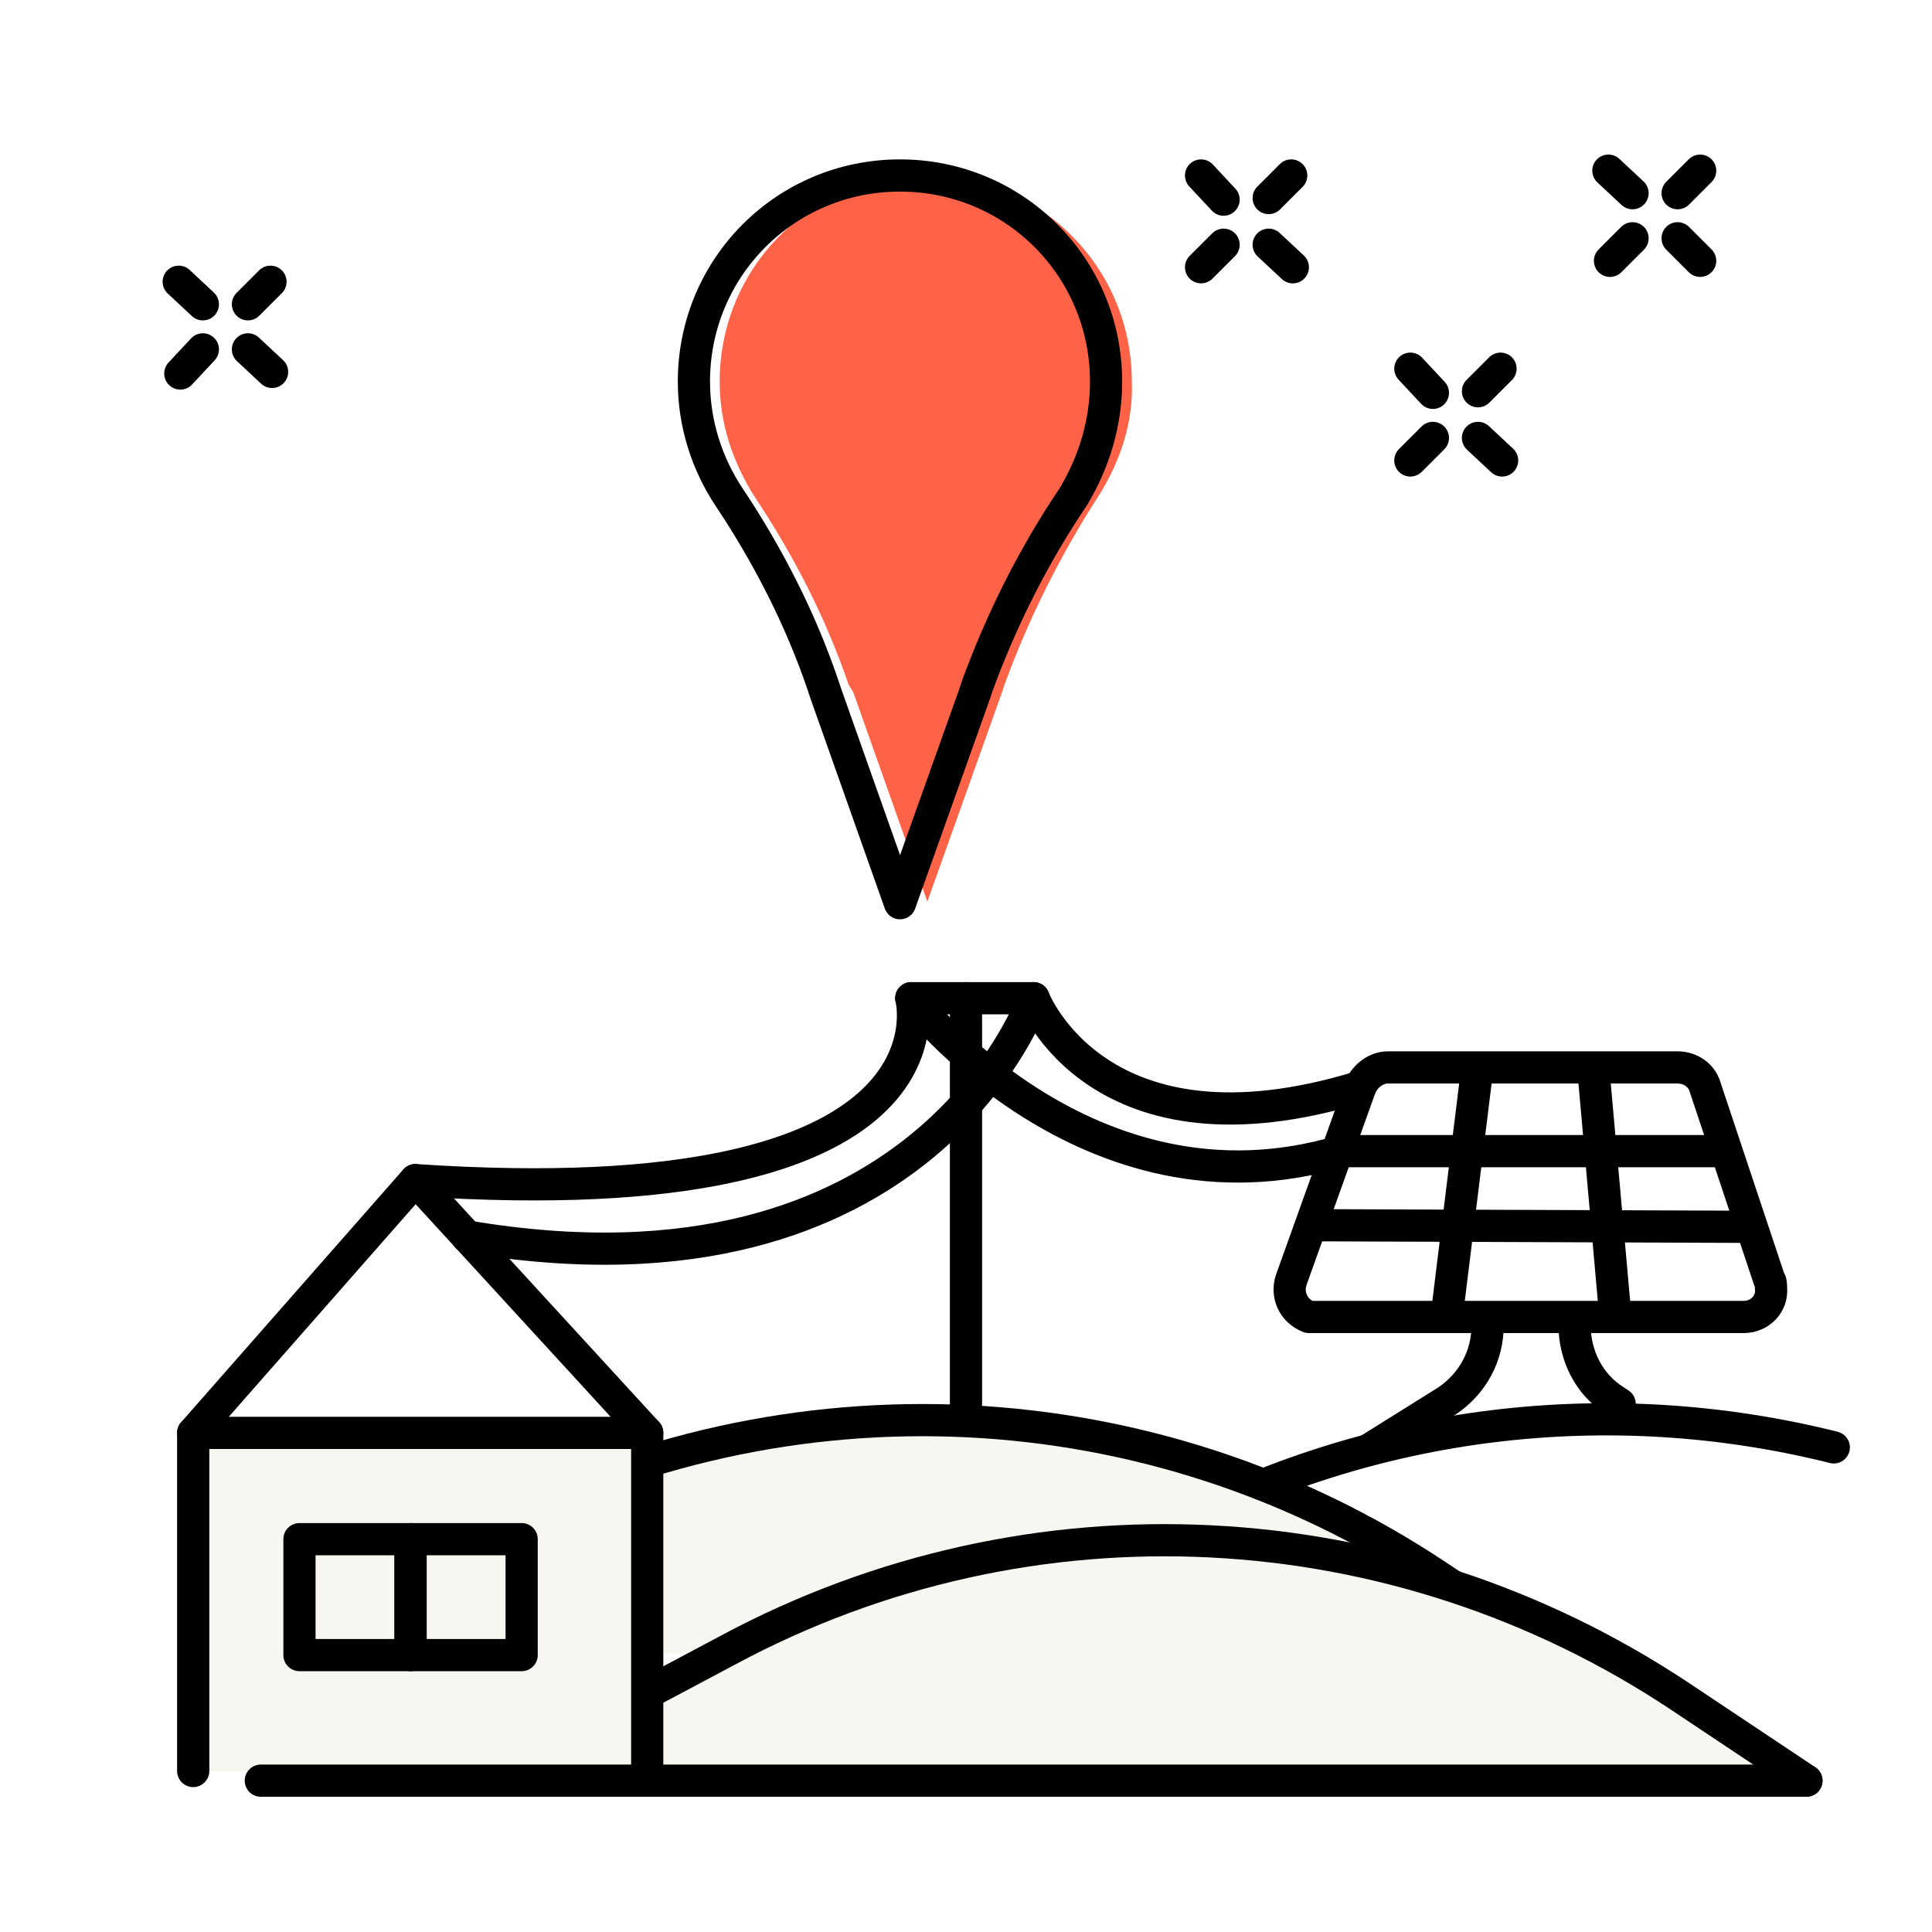
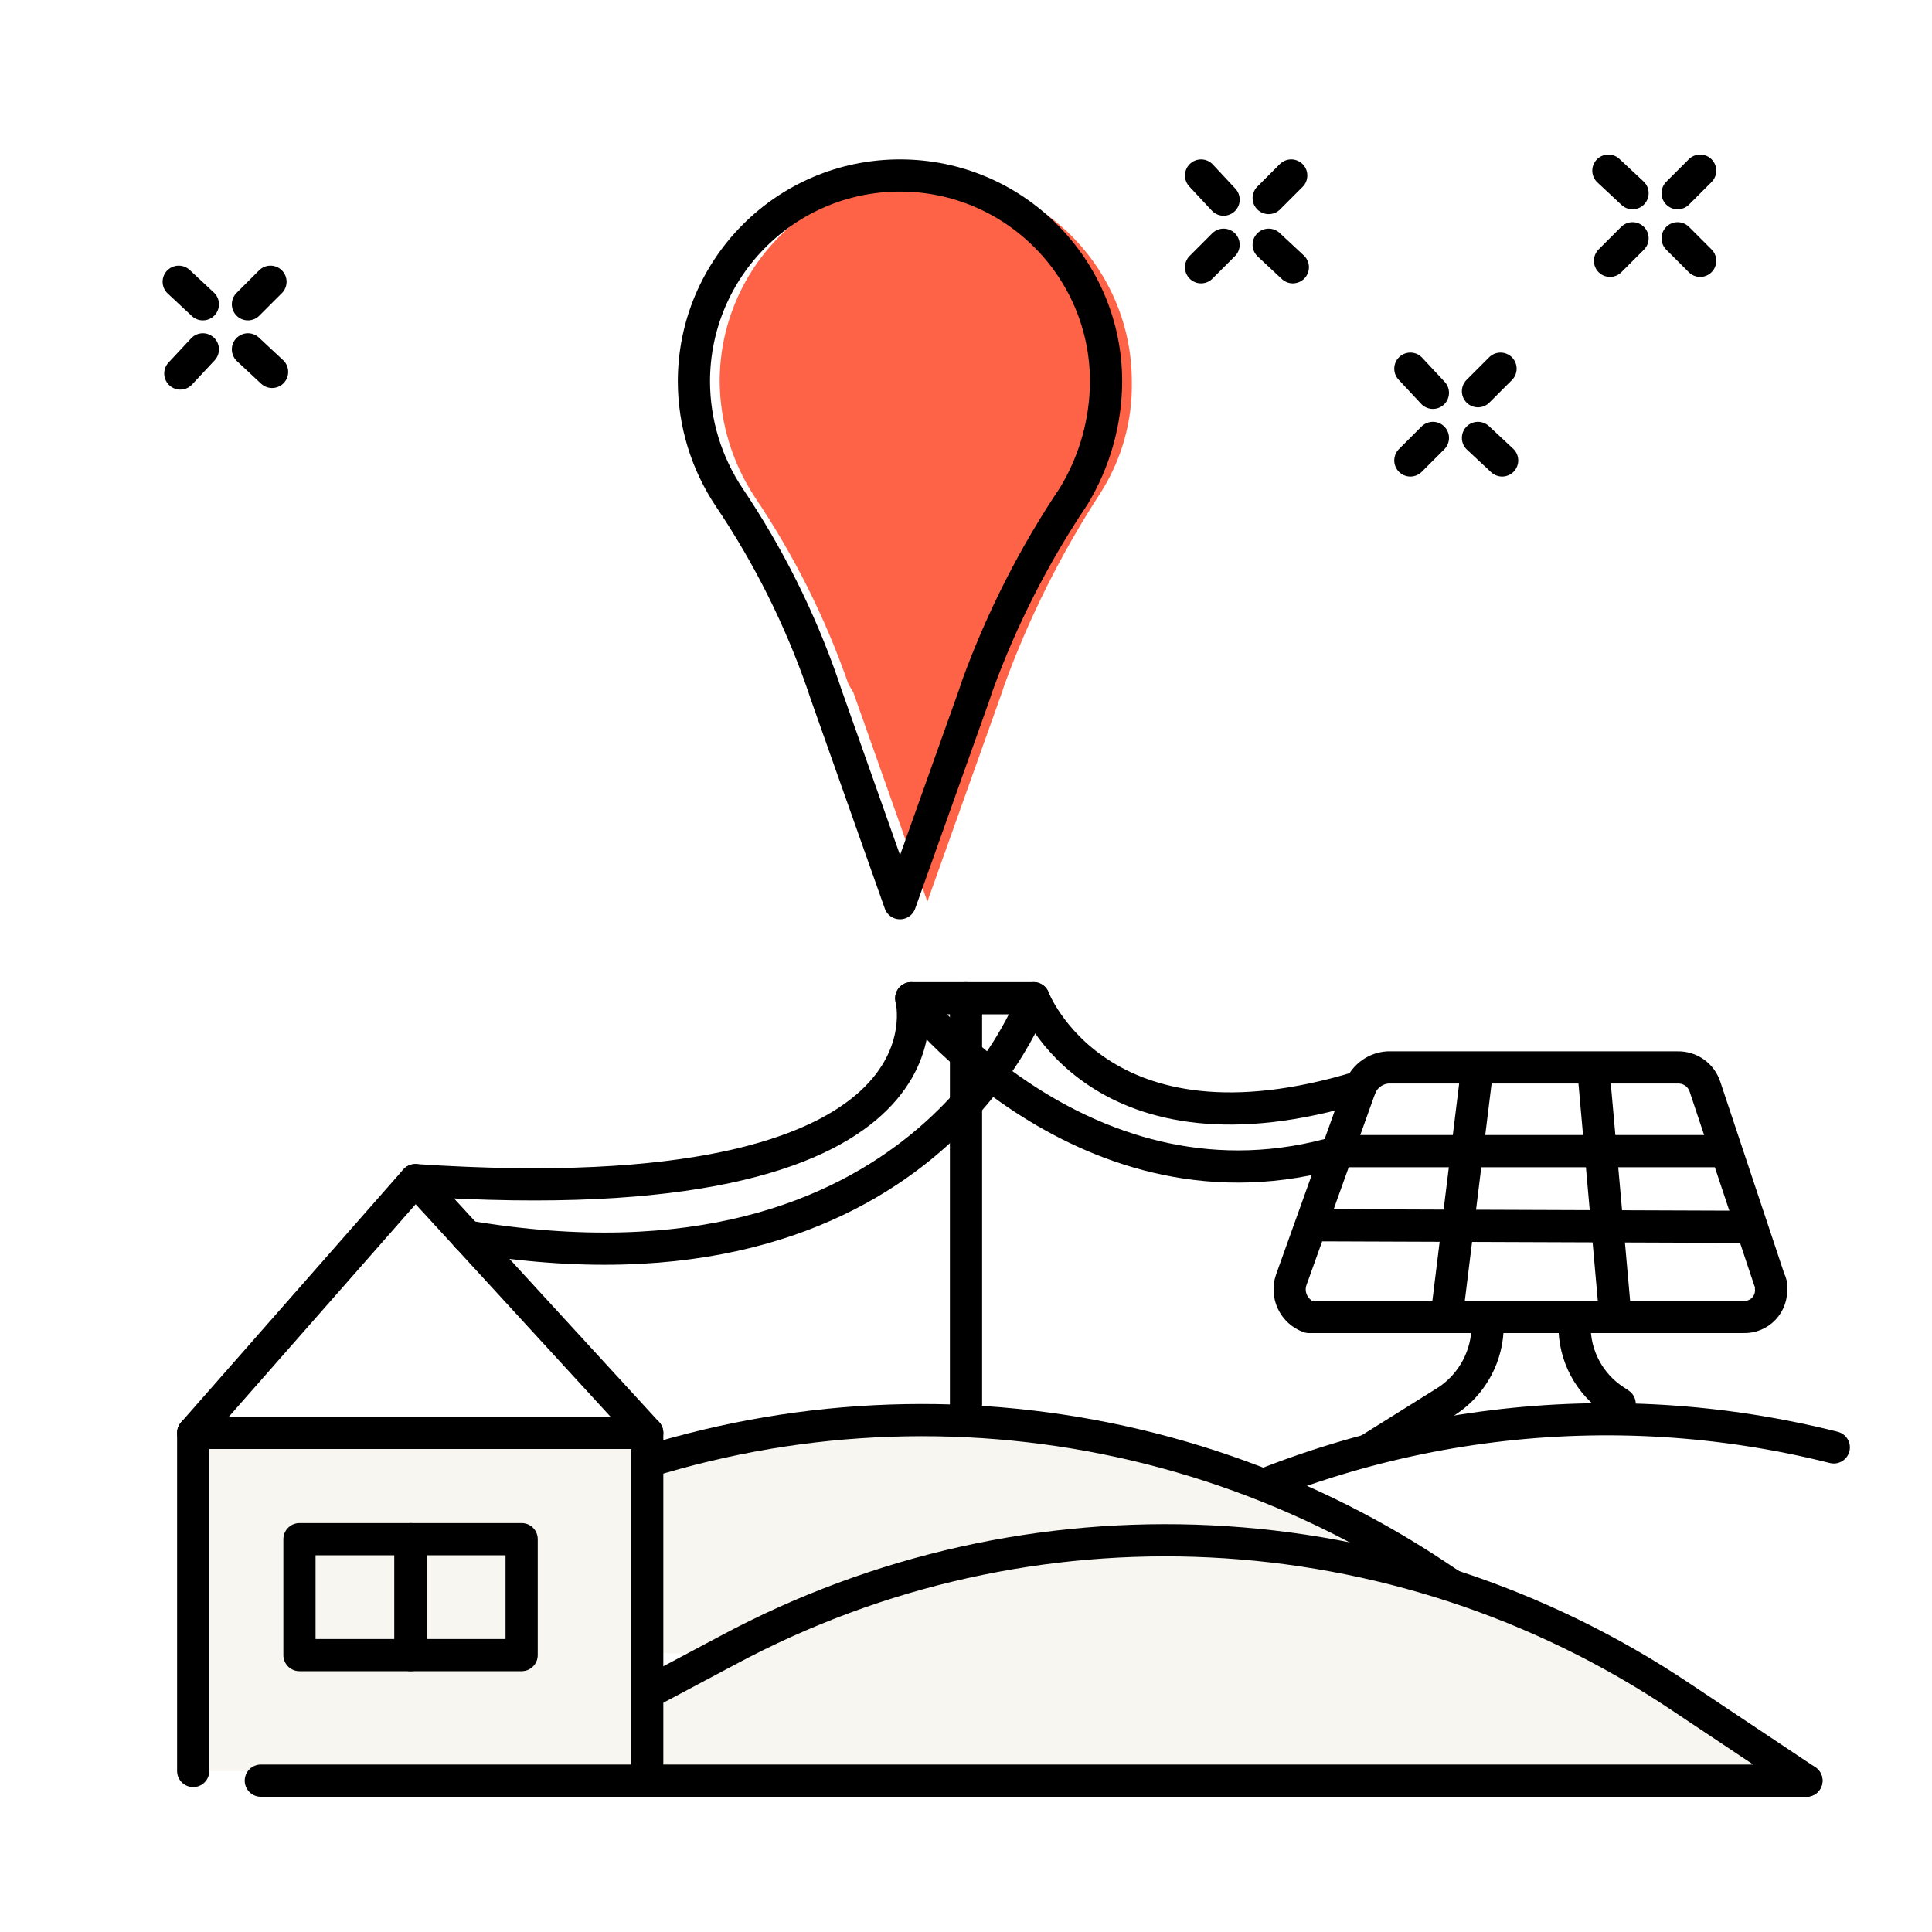
- <svg xmlns="http://www.w3.org/2000/svg" version="1.1" id="Layer_1" x="0px" y="0px" viewBox="0 0 120 120" style="enable-background:new 0 0 120 120;" xml:space="preserve">
-   <style type="text/css">
- 	.st0{fill:#FF6347;}
- 	.st1{fill:none;stroke:#000000;stroke-width:2;stroke-linecap:round;stroke-linejoin:round;}
- 	.st2{fill:#F7F6F1;stroke:#000000;stroke-width:2;stroke-linecap:round;stroke-linejoin:round;}
- </style>
-   <path class="st0" d="M70.3,23.7c0-7.1-5.7-12.8-12.8-12.8c-7.1,0-12.8,5.7-12.8,12.8c0,2.6,0.8,5,2.2,7.2c2.4,3.6,4.4,7.5,5.8,11.6  L53,43l4.6,13l4.6-12.9l0.2-0.6c1.5-4.1,3.5-8.1,5.9-11.8C69.6,28.6,70.4,26.2,70.3,23.7z" />
-   <path class="st1" d="M58.4,102.5l14.1-7.5c12.7-6.8,27.4-8.6,41.4-5.1" />
-   <path class="st2" d="M16,102.5L30.1,95c18.8-10,41.5-8.9,59.2,2.9l7.8,5.2" />
-   <path class="st2" d="M31.1,110l14.1-7.5c18.8-10.1,41.5-8.9,59.2,2.9l7.8,5.2" />
-   <polyline class="st2" points="12,110 12,89 40.2,89 40.2,110 " />
-   <polyline class="st1" points="12,89 25.8,73.3 40.2,89 " />
-   <rect x="18.6" y="95.6" class="st1" width="6.9" height="7.2" />
-   <rect x="25.5" y="95.6" class="st1" width="6.9" height="7.2" />
-   <line class="st1" x1="16.2" y1="110.6" x2="112.2" y2="110.6" />
-   <path class="st1" d="M81.8,81.8h26.5c1,0,1.8-0.8,1.7-1.8c0-0.2,0-0.4-0.1-0.5l-4-12c-0.2-0.7-0.9-1.2-1.7-1.2H86.2  c-0.7,0-1.4,0.5-1.7,1.2l-4.3,12c-0.3,0.9,0.1,1.9,1.1,2.3C81.4,81.8,81.6,81.8,81.8,81.8z" />
-   <path class="st1" d="M84.5,67.5C68.2,72.5,64.2,62,64.2,62h-7.6c0,0,10.9,14.2,26.7,9.5H107" />
-   <line class="st1" x1="81.5" y1="76.1" x2="108.7" y2="76.2" />
-   <line class="st1" x1="91.7" y1="66.8" x2="89.9" y2="81.4" />
-   <line class="st1" x1="99" y1="66.8" x2="100.3" y2="81.4" />
-   <path class="st1" d="M85.1,90l4.8-3c1.6-1.1,2.5-2.8,2.5-4.7l0,0" />
-   <path class="st1" d="M97.8,82.3L97.8,82.3c0,1.9,0.9,3.7,2.5,4.7l0.3,0.2" />
-   <line class="st1" x1="60" y1="87.2" x2="60" y2="62" />
-   <path class="st1" d="M64.2,62c0,0-6.8,19.6-35.2,14.8" />
-   <path class="st1" d="M56.6,62c0,0,3.6,13.6-30.8,11.3" />
-   <line class="st1" x1="76" y1="12.4" x2="74.6" y2="10.9" />
-   <line class="st1" x1="80.3" y1="16.6" x2="78.8" y2="15.2" />
-   <line class="st1" x1="78.8" y1="12.3" x2="80.2" y2="10.9" />
-   <line class="st1" x1="74.6" y1="16.6" x2="76" y2="15.2" />
-   <line class="st1" x1="89" y1="24.4" x2="87.6" y2="22.9" />
-   <line class="st1" x1="93.3" y1="28.6" x2="91.8" y2="27.2" />
-   <line class="st1" x1="91.8" y1="24.3" x2="93.2" y2="22.9" />
-   <line class="st1" x1="87.6" y1="28.6" x2="89" y2="27.2" />
-   <line class="st1" x1="12.6" y1="18.9" x2="11.1" y2="17.5" />
-   <line class="st1" x1="16.9" y1="23.1" x2="15.4" y2="21.7" />
-   <line class="st1" x1="15.4" y1="18.9" x2="16.8" y2="17.5" />
-   <line class="st1" x1="11.2" y1="23.2" x2="12.6" y2="21.7" />
-   <line class="st1" x1="101.4" y1="12" x2="99.9" y2="10.6" />
-   <line class="st1" x1="105.6" y1="16.2" x2="104.2" y2="14.8" />
-   <line class="st1" x1="104.2" y1="12" x2="105.6" y2="10.6" />
-   <line class="st1" x1="100" y1="16.2" x2="101.4" y2="14.8" />
-   <path class="st1" d="M68.7,23.7c0-7.1-5.7-12.8-12.8-12.8c-7.1,0-12.8,5.7-12.8,12.8c0,2.6,0.8,5.1,2.2,7.2  c2.4,3.6,4.4,7.5,5.8,11.6l0.2,0.6l4.6,13l4.6-12.9l0.2-0.6c1.5-4.1,3.5-8.1,6-11.8C68,28.6,68.7,26.2,68.7,23.7z" />
+ <svg xmlns="http://www.w3.org/2000/svg" viewBox="0 0 120 120">
+   <path d="M70.3,23.7a12.8,12.8,0,1,0-25.6,0,13.25,13.25,0,0,0,2.2,7.2,50.36,50.36,0,0,1,5.8,11.6l.3.5,4.6,13,4.6-12.9.2-.6a59.15,59.15,0,0,1,5.9-11.8A12.41,12.41,0,0,0,70.3,23.7Z" style="fill:tomato" />
+   <path d="M58.4,102.5,72.5,95a57.81,57.81,0,0,1,41.4-5.1" style="fill:none;stroke:#000;stroke-linecap:round;stroke-linejoin:round;stroke-width:2px" />
+   <path d="M16,102.5,30.1,95a57.74,57.74,0,0,1,59.2,2.9l7.8,5.2" style="fill:#f7f6f1;stroke:#000;stroke-linecap:round;stroke-linejoin:round;stroke-width:2px" />
+   <path d="M31.1,110l14.1-7.5a57.52,57.52,0,0,1,59.2,2.9l7.8,5.2" style="fill:#f7f6f1;stroke:#000;stroke-linecap:round;stroke-linejoin:round;stroke-width:2px" />
+   <polyline points="12 110 12 89 40.2 89 40.2 110" style="fill:#f7f6f1;stroke:#000;stroke-linecap:round;stroke-linejoin:round;stroke-width:2px" />
+   <polyline points="12 89 25.8 73.3 40.2 89" style="fill:none;stroke:#000;stroke-linecap:round;stroke-linejoin:round;stroke-width:2px" />
+   <rect x="18.6" y="95.6" width="6.9" height="7.2" style="fill:none;stroke:#000;stroke-linecap:round;stroke-linejoin:round;stroke-width:2px" />
+   <rect x="25.5" y="95.6" width="6.9" height="7.2" style="fill:none;stroke:#000;stroke-linecap:round;stroke-linejoin:round;stroke-width:2px" />
+   <line x1="16.2" y1="110.6" x2="112.2" y2="110.6" style="fill:none;stroke:#000;stroke-linecap:round;stroke-linejoin:round;stroke-width:2px" />
+   <path d="M81.8,81.8h26.5A1.65,1.65,0,0,0,110,80a.75.75,0,0,0-.1-.5l-4-12a1.74,1.74,0,0,0-1.7-1.2h-18a2,2,0,0,0-1.7,1.2l-4.3,12a1.82,1.82,0,0,0,1.1,2.3Z" style="fill:none;stroke:#000;stroke-linecap:round;stroke-linejoin:round;stroke-width:2px" />
+   <path d="M84.5,67.5C68.2,72.5,64.2,62,64.2,62H56.6s10.9,14.2,26.7,9.5H107" style="fill:none;stroke:#000;stroke-linecap:round;stroke-linejoin:round;stroke-width:2px" />
+   <line x1="81.5" y1="76.1" x2="108.7" y2="76.2" style="fill:none;stroke:#000;stroke-linecap:round;stroke-linejoin:round;stroke-width:2px" />
+   <line x1="91.7" y1="66.8" x2="89.9" y2="81.4" style="fill:none;stroke:#000;stroke-linecap:round;stroke-linejoin:round;stroke-width:2px" />
+   <line x1="99" y1="66.8" x2="100.3" y2="81.4" style="fill:none;stroke:#000;stroke-linecap:round;stroke-linejoin:round;stroke-width:2px" />
+   <path d="M85.1,90l4.8-3a5.62,5.62,0,0,0,2.5-4.7h0" style="fill:none;stroke:#000;stroke-linecap:round;stroke-linejoin:round;stroke-width:2px" />
+   <path d="M97.8,82.3h0a5.49,5.49,0,0,0,2.5,4.7l.3.2" style="fill:none;stroke:#000;stroke-linecap:round;stroke-linejoin:round;stroke-width:2px" />
+   <line x1="60" y1="87.2" x2="60" y2="62" style="fill:none;stroke:#000;stroke-linecap:round;stroke-linejoin:round;stroke-width:2px" />
+   <path d="M64.2,62S57.4,81.6,29,76.8" style="fill:none;stroke:#000;stroke-linecap:round;stroke-linejoin:round;stroke-width:2px" />
+   <path d="M56.6,62s3.6,13.6-30.8,11.3" style="fill:none;stroke:#000;stroke-linecap:round;stroke-linejoin:round;stroke-width:2px" />
+   <line x1="76" y1="12.4" x2="74.6" y2="10.9" style="fill:none;stroke:#000;stroke-linecap:round;stroke-linejoin:round;stroke-width:2px" />
+   <line x1="80.3" y1="16.6" x2="78.8" y2="15.2" style="fill:none;stroke:#000;stroke-linecap:round;stroke-linejoin:round;stroke-width:2px" />
+   <line x1="78.8" y1="12.3" x2="80.2" y2="10.9" style="fill:none;stroke:#000;stroke-linecap:round;stroke-linejoin:round;stroke-width:2px" />
+   <line x1="74.6" y1="16.6" x2="76" y2="15.2" style="fill:none;stroke:#000;stroke-linecap:round;stroke-linejoin:round;stroke-width:2px" />
+   <line x1="89" y1="24.4" x2="87.6" y2="22.9" style="fill:none;stroke:#000;stroke-linecap:round;stroke-linejoin:round;stroke-width:2px" />
+   <line x1="93.3" y1="28.6" x2="91.8" y2="27.2" style="fill:none;stroke:#000;stroke-linecap:round;stroke-linejoin:round;stroke-width:2px" />
+   <line x1="91.8" y1="24.3" x2="93.2" y2="22.9" style="fill:none;stroke:#000;stroke-linecap:round;stroke-linejoin:round;stroke-width:2px" />
+   <line x1="87.6" y1="28.6" x2="89" y2="27.2" style="fill:none;stroke:#000;stroke-linecap:round;stroke-linejoin:round;stroke-width:2px" />
+   <line x1="12.6" y1="18.9" x2="11.1" y2="17.5" style="fill:none;stroke:#000;stroke-linecap:round;stroke-linejoin:round;stroke-width:2px" />
+   <line x1="16.9" y1="23.1" x2="15.4" y2="21.7" style="fill:none;stroke:#000;stroke-linecap:round;stroke-linejoin:round;stroke-width:2px" />
+   <line x1="15.4" y1="18.9" x2="16.8" y2="17.5" style="fill:none;stroke:#000;stroke-linecap:round;stroke-linejoin:round;stroke-width:2px" />
+   <line x1="11.2" y1="23.2" x2="12.6" y2="21.7" style="fill:none;stroke:#000;stroke-linecap:round;stroke-linejoin:round;stroke-width:2px" />
+   <line x1="101.4" y1="12" x2="99.9" y2="10.6" style="fill:none;stroke:#000;stroke-linecap:round;stroke-linejoin:round;stroke-width:2px" />
+   <line x1="105.6" y1="16.2" x2="104.2" y2="14.8" style="fill:none;stroke:#000;stroke-linecap:round;stroke-linejoin:round;stroke-width:2px" />
+   <line x1="104.2" y1="12" x2="105.6" y2="10.6" style="fill:none;stroke:#000;stroke-linecap:round;stroke-linejoin:round;stroke-width:2px" />
+   <line x1="100" y1="16.2" x2="101.4" y2="14.8" style="fill:none;stroke:#000;stroke-linecap:round;stroke-linejoin:round;stroke-width:2px" />
+   <path d="M68.7,23.7a12.8,12.8,0,0,0-25.6,0,13,13,0,0,0,2.2,7.2,50.36,50.36,0,0,1,5.8,11.6l.2.6,4.6,13,4.6-12.9.2-.6a54.65,54.65,0,0,1,6-11.8A13.86,13.86,0,0,0,68.7,23.7Z" style="fill:none;stroke:#000;stroke-linecap:round;stroke-linejoin:round;stroke-width:2px" />
</svg>
